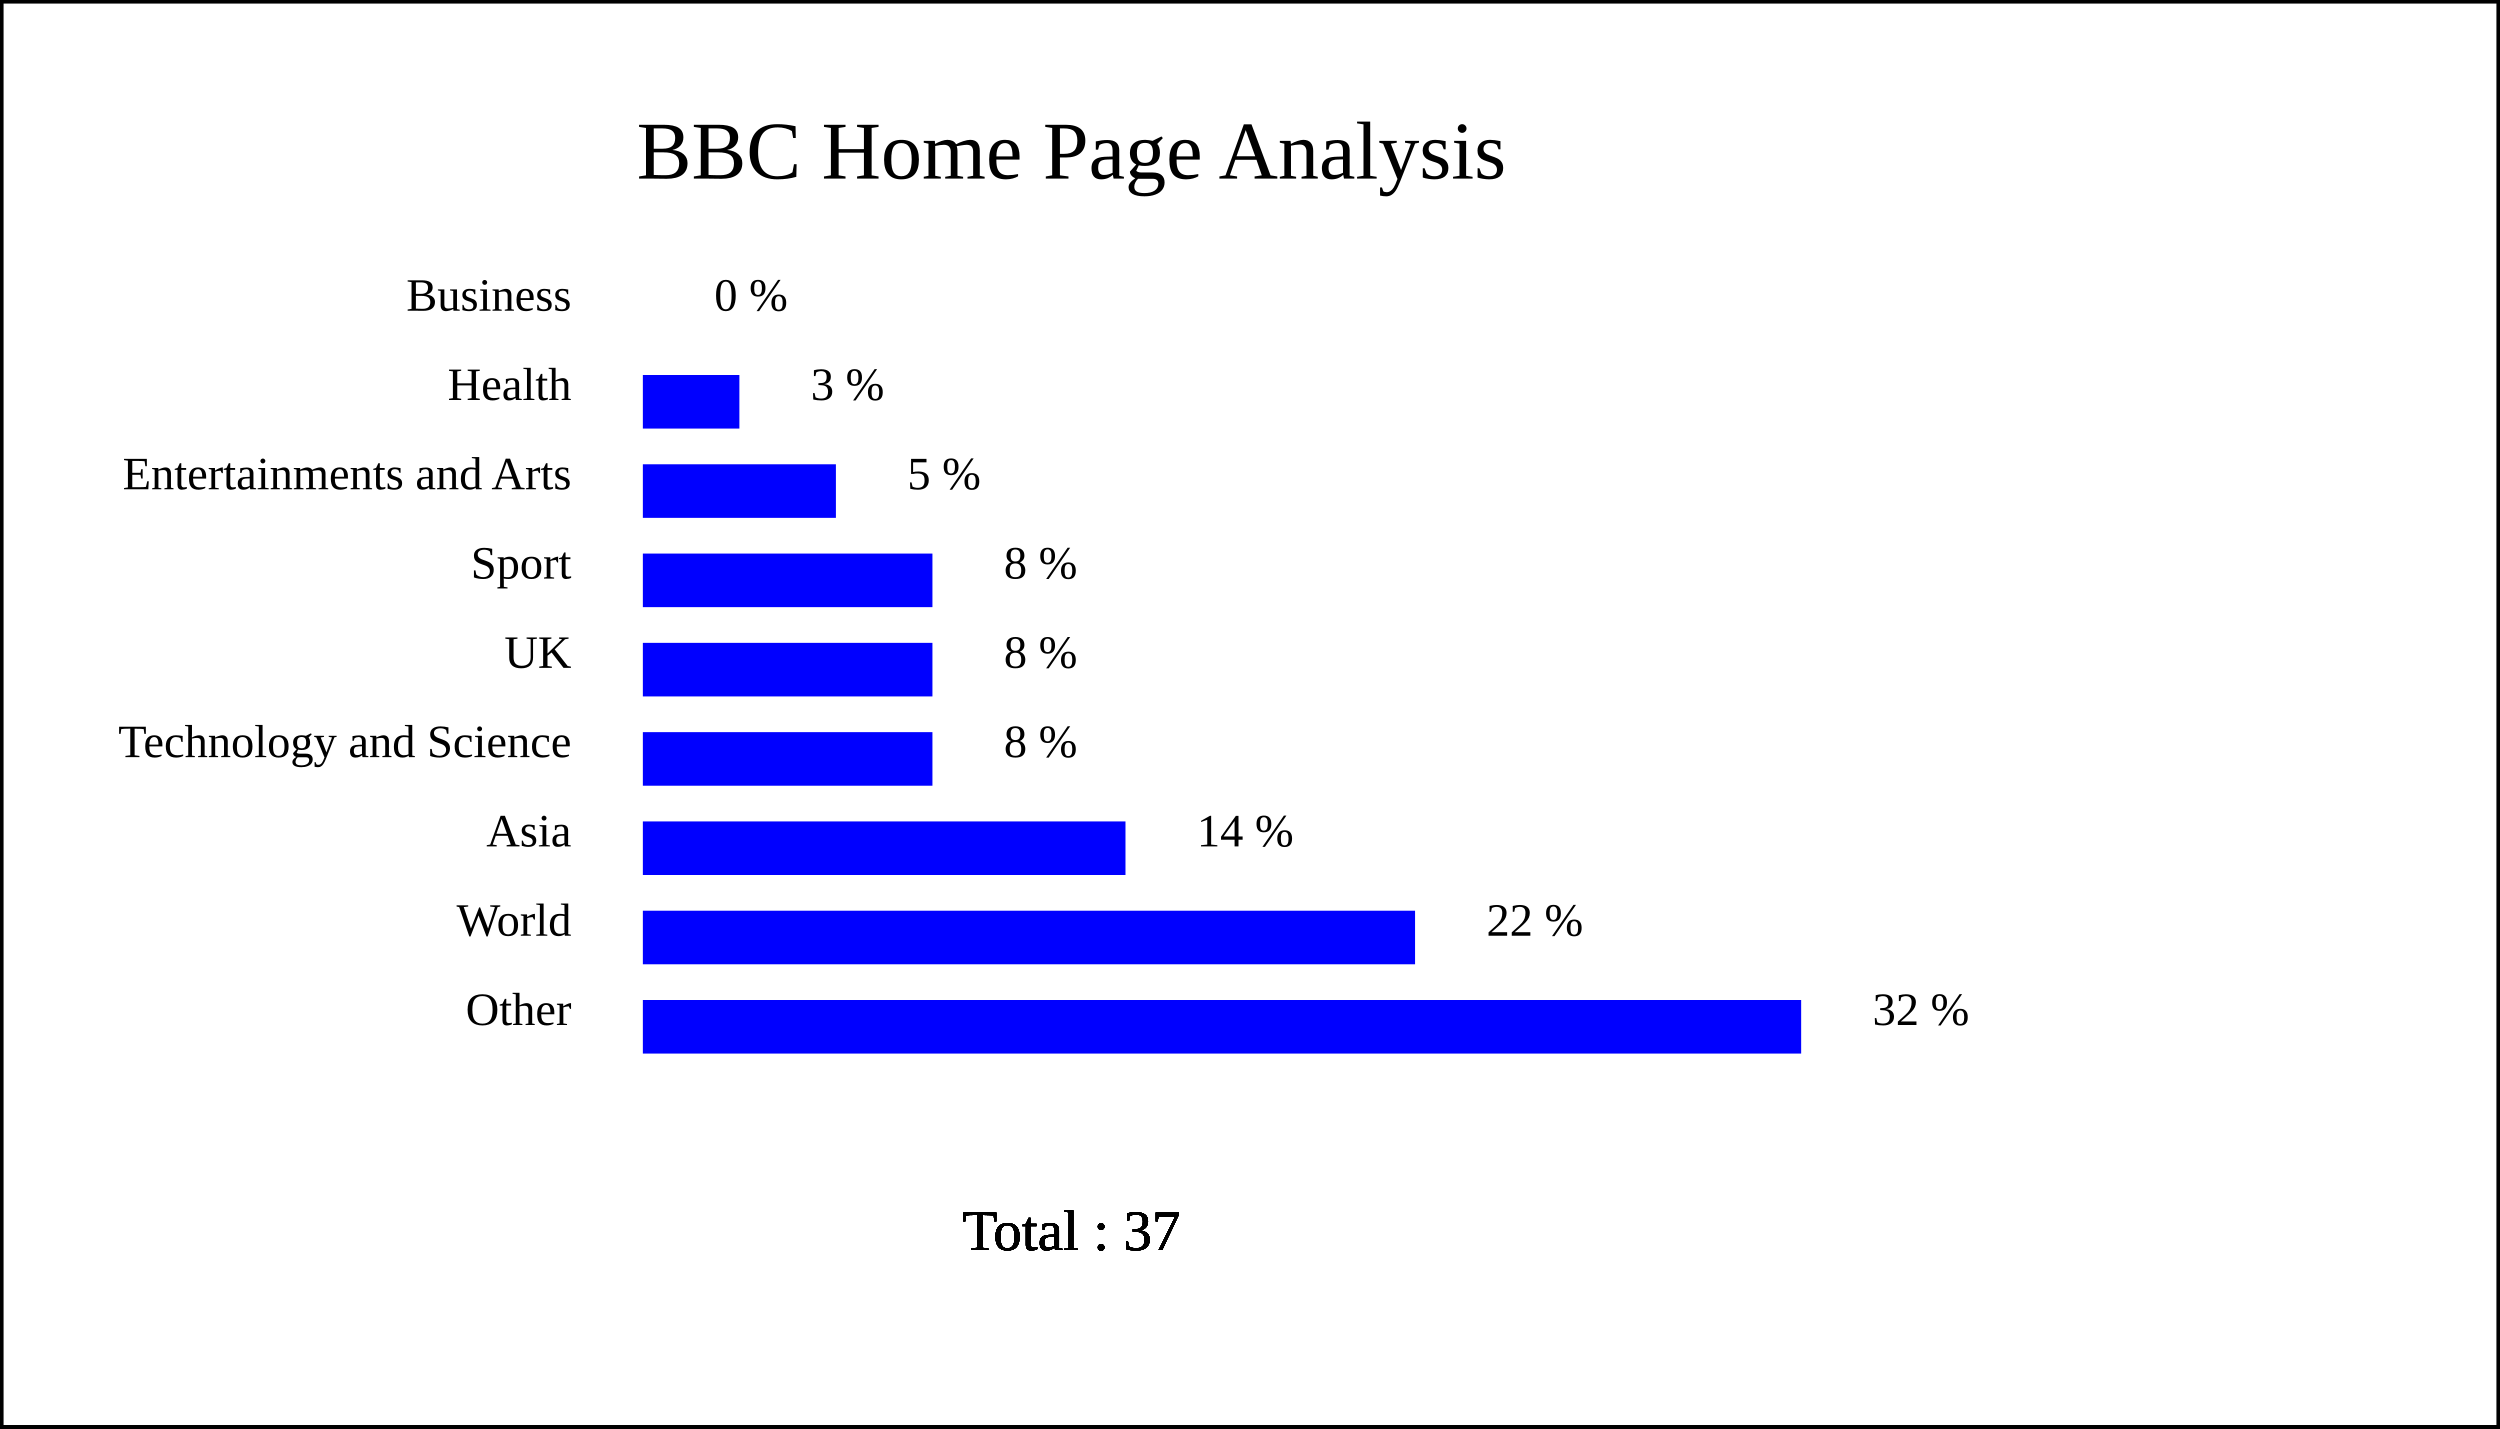
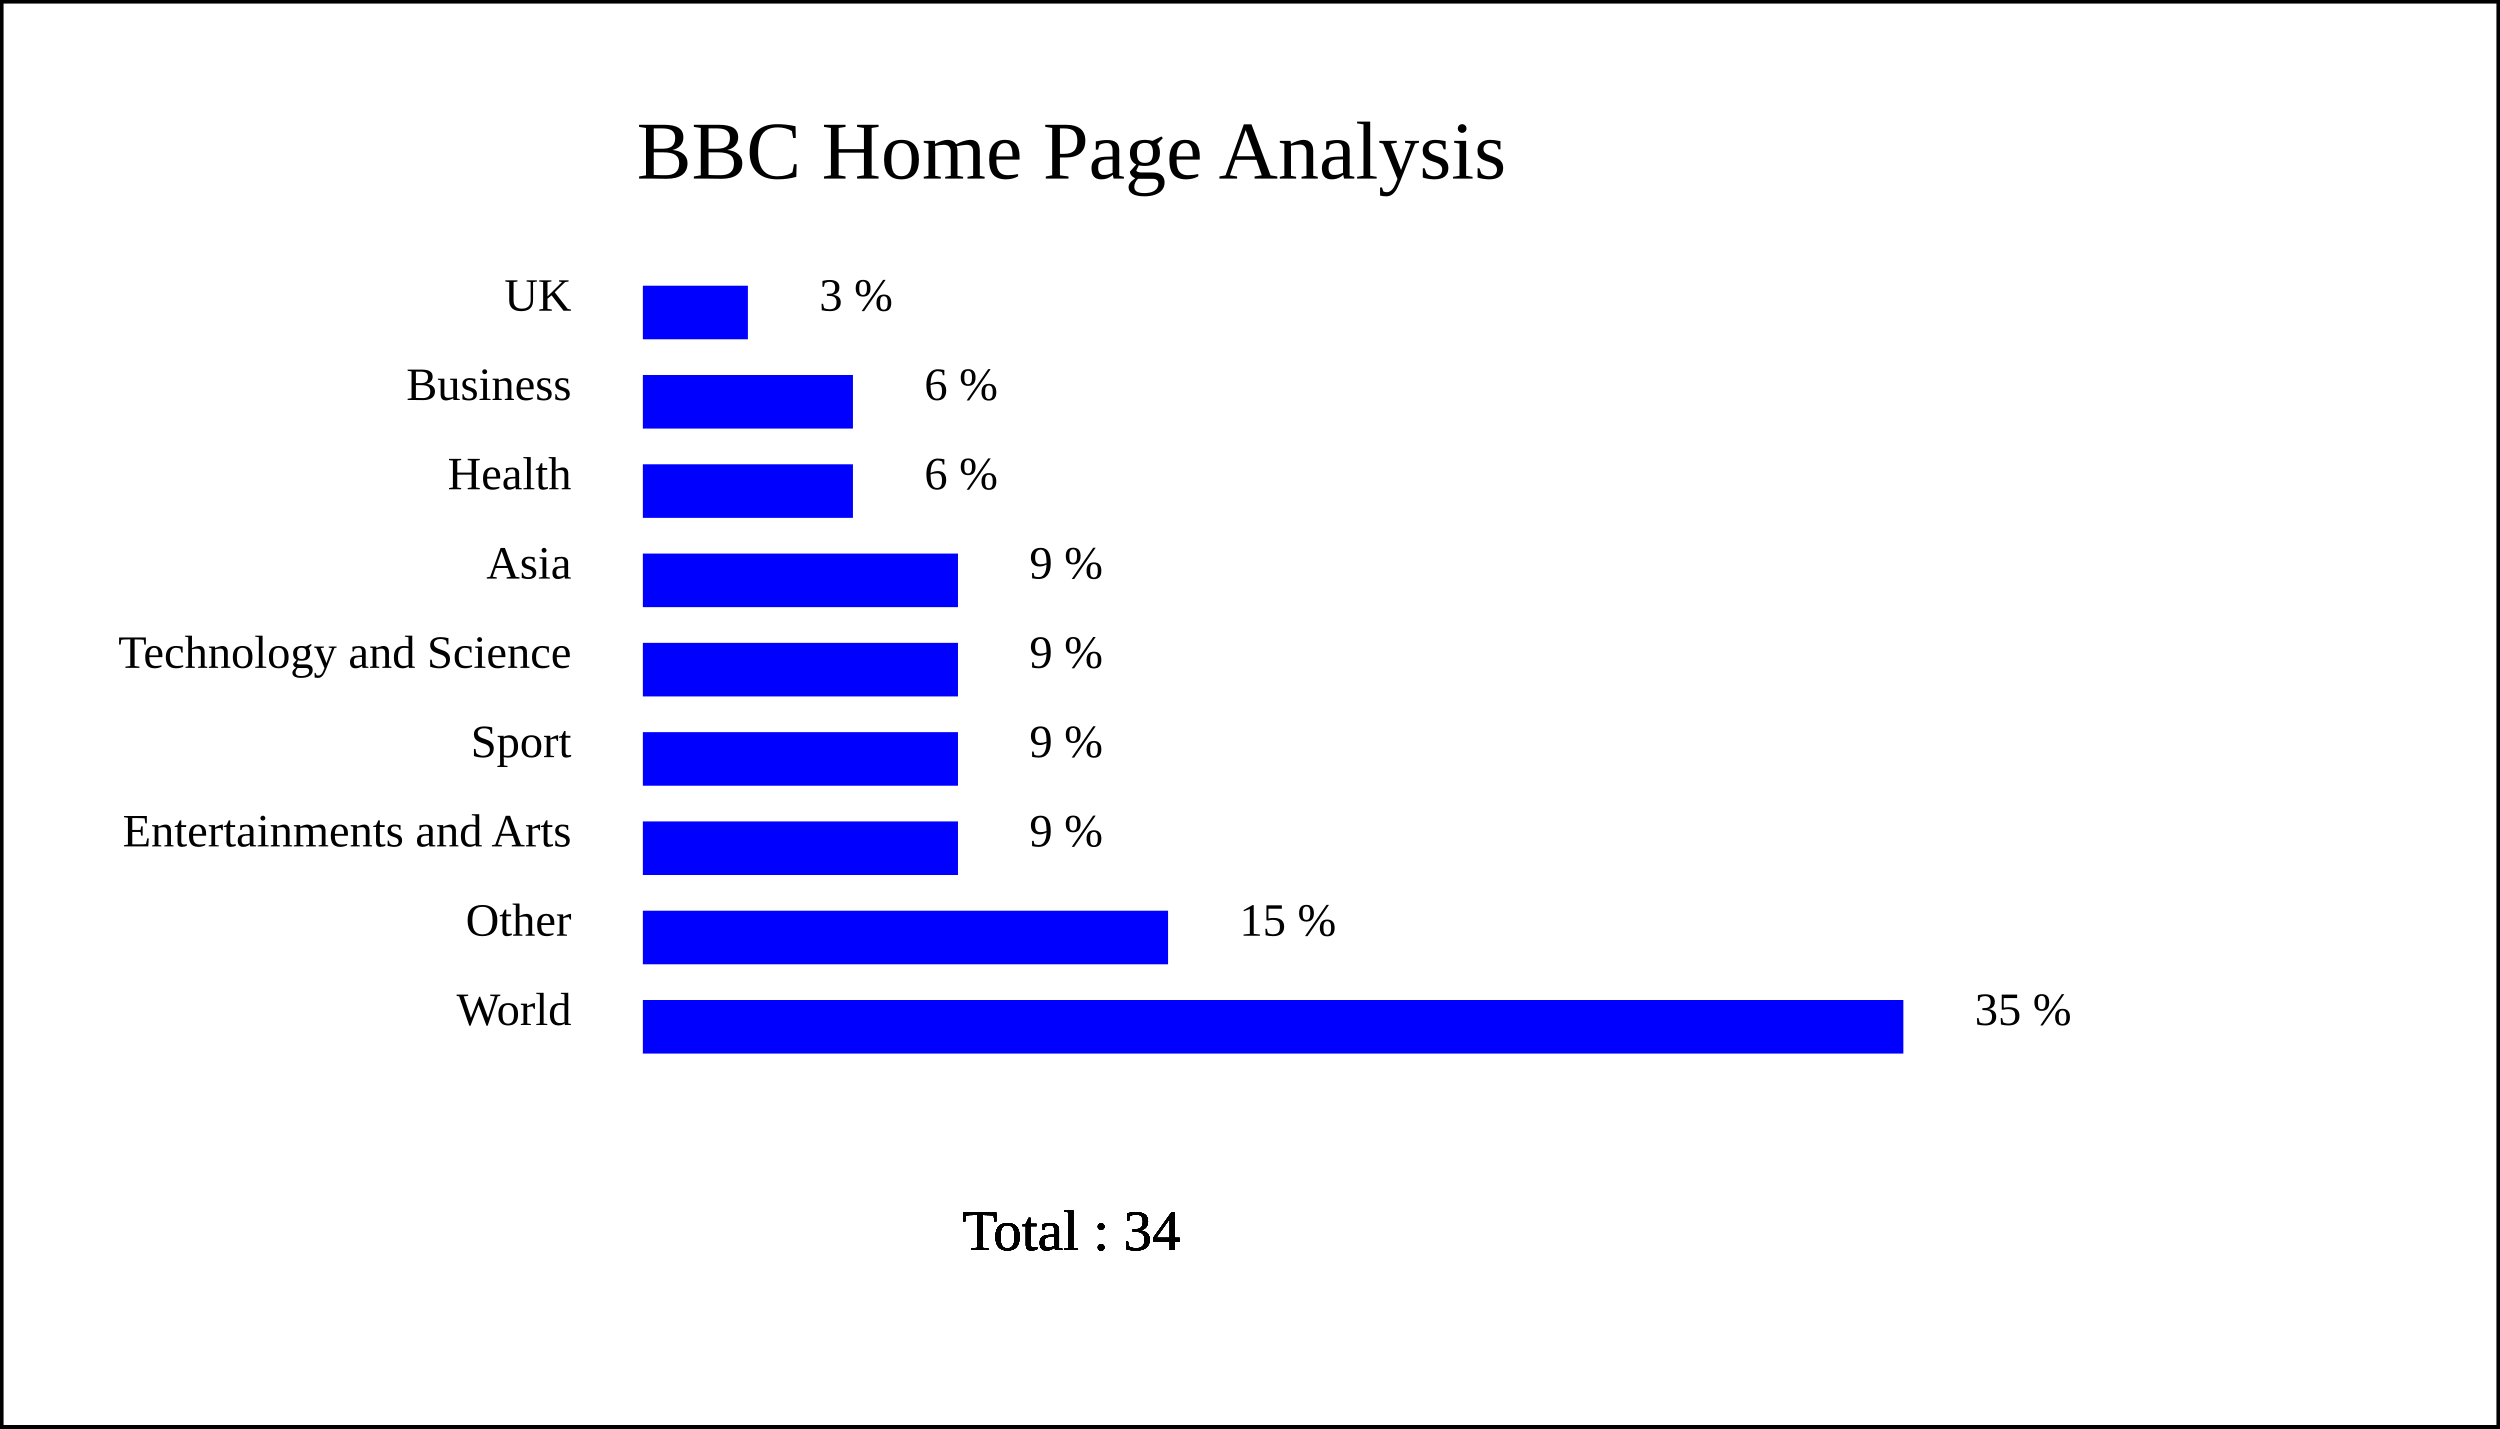
<svg xmlns="http://www.w3.org/2000/svg" width="700" height="400">
  <rect x="0" y="0" width="700" height="400" fill="white" stroke="black" stroke-width="2" />
  <text x="300" y="50" text-anchor="middle" font-size="23"> BBC Home Page Analysis </text>
-   <rect x="180" y="80" width="0" height="15" fill="blue" />
-   <text x="160" y="87" text-anchor="end" font-size="13"> Business </text>
-   <text x="200" y="87" font-size="13"> 0 %</text>
-   <text x="300" text-anchor="middle" y="350" font-size="16"> Total : 37</text>
-   <rect x="180" y="105" width="27.027" height="15" fill="blue" />
-   <text x="160" y="112" text-anchor="end" font-size="13"> Health </text>
-   <text x="227.027" y="112" font-size="13"> 3 %</text>
-   <text x="300" text-anchor="middle" y="350" font-size="16"> Total : 37</text>
-   <rect x="180" y="130" width="54.054" height="15" fill="blue" />
-   <text x="160" y="137" text-anchor="end" font-size="13"> Entertainments and Arts </text>
-   <text x="254.054" y="137" font-size="13"> 5 %</text>
-   <text x="300" text-anchor="middle" y="350" font-size="16"> Total : 37</text>
-   <rect x="180" y="155" width="81.081" height="15" fill="blue" />
-   <text x="160" y="162" text-anchor="end" font-size="13"> Sport </text>
-   <text x="281.081" y="162" font-size="13"> 8 %</text>
-   <text x="300" text-anchor="middle" y="350" font-size="16"> Total : 37</text>
-   <rect x="180" y="180" width="81.081" height="15" fill="blue" />
-   <text x="160" y="187" text-anchor="end" font-size="13"> UK </text>
-   <text x="281.081" y="187" font-size="13"> 8 %</text>
-   <text x="300" text-anchor="middle" y="350" font-size="16"> Total : 37</text>
-   <rect x="180" y="205" width="81.081" height="15" fill="blue" />
-   <text x="160" y="212" text-anchor="end" font-size="13"> Technology and Science </text>
-   <text x="281.081" y="212" font-size="13"> 8 %</text>
-   <text x="300" text-anchor="middle" y="350" font-size="16"> Total : 37</text>
-   <rect x="180" y="230" width="135.135" height="15" fill="blue" />
-   <text x="160" y="237" text-anchor="end" font-size="13"> Asia </text>
-   <text x="335.135" y="237" font-size="13"> 14 %</text>
-   <text x="300" text-anchor="middle" y="350" font-size="16"> Total : 37</text>
-   <rect x="180" y="255" width="216.216" height="15" fill="blue" />
-   <text x="160" y="262" text-anchor="end" font-size="13"> World </text>
-   <text x="416.216" y="262" font-size="13"> 22 %</text>
-   <text x="300" text-anchor="middle" y="350" font-size="16"> Total : 37</text>
-   <rect x="180" y="280" width="324.324" height="15" fill="blue" />
-   <text x="160" y="287" text-anchor="end" font-size="13"> Other </text>
-   <text x="524.324" y="287" font-size="13"> 32 %</text>
-   <text x="300" text-anchor="middle" y="350" font-size="16"> Total : 37</text>
+   <rect x="180" y="80" width="29.412" height="15" fill="blue" />
+   <text x="160" y="87" text-anchor="end" font-size="13"> UK </text>
+   <text x="229.412" y="87" font-size="13"> 3 %</text>
+   <text x="300" text-anchor="middle" y="350" font-size="16"> Total : 34</text>
+   <rect x="180" y="105" width="58.824" height="15" fill="blue" />
+   <text x="160" y="112" text-anchor="end" font-size="13"> Business </text>
+   <text x="258.824" y="112" font-size="13"> 6 %</text>
+   <text x="300" text-anchor="middle" y="350" font-size="16"> Total : 34</text>
+   <rect x="180" y="130" width="58.824" height="15" fill="blue" />
+   <text x="160" y="137" text-anchor="end" font-size="13"> Health </text>
+   <text x="258.824" y="137" font-size="13"> 6 %</text>
+   <text x="300" text-anchor="middle" y="350" font-size="16"> Total : 34</text>
+   <rect x="180" y="155" width="88.235" height="15" fill="blue" />
+   <text x="160" y="162" text-anchor="end" font-size="13"> Asia </text>
+   <text x="288.235" y="162" font-size="13"> 9 %</text>
+   <text x="300" text-anchor="middle" y="350" font-size="16"> Total : 34</text>
+   <rect x="180" y="180" width="88.235" height="15" fill="blue" />
+   <text x="160" y="187" text-anchor="end" font-size="13"> Technology and Science </text>
+   <text x="288.235" y="187" font-size="13"> 9 %</text>
+   <text x="300" text-anchor="middle" y="350" font-size="16"> Total : 34</text>
+   <rect x="180" y="205" width="88.235" height="15" fill="blue" />
+   <text x="160" y="212" text-anchor="end" font-size="13"> Sport </text>
+   <text x="288.235" y="212" font-size="13"> 9 %</text>
+   <text x="300" text-anchor="middle" y="350" font-size="16"> Total : 34</text>
+   <rect x="180" y="230" width="88.235" height="15" fill="blue" />
+   <text x="160" y="237" text-anchor="end" font-size="13"> Entertainments and Arts </text>
+   <text x="288.235" y="237" font-size="13"> 9 %</text>
+   <text x="300" text-anchor="middle" y="350" font-size="16"> Total : 34</text>
+   <rect x="180" y="255" width="147.059" height="15" fill="blue" />
+   <text x="160" y="262" text-anchor="end" font-size="13"> Other </text>
+   <text x="347.059" y="262" font-size="13"> 15 %</text>
+   <text x="300" text-anchor="middle" y="350" font-size="16"> Total : 34</text>
+   <rect x="180" y="280" width="352.941" height="15" fill="blue" />
+   <text x="160" y="287" text-anchor="end" font-size="13"> World </text>
+   <text x="552.941" y="287" font-size="13"> 35 %</text>
+   <text x="300" text-anchor="middle" y="350" font-size="16"> Total : 34</text>
</svg>
